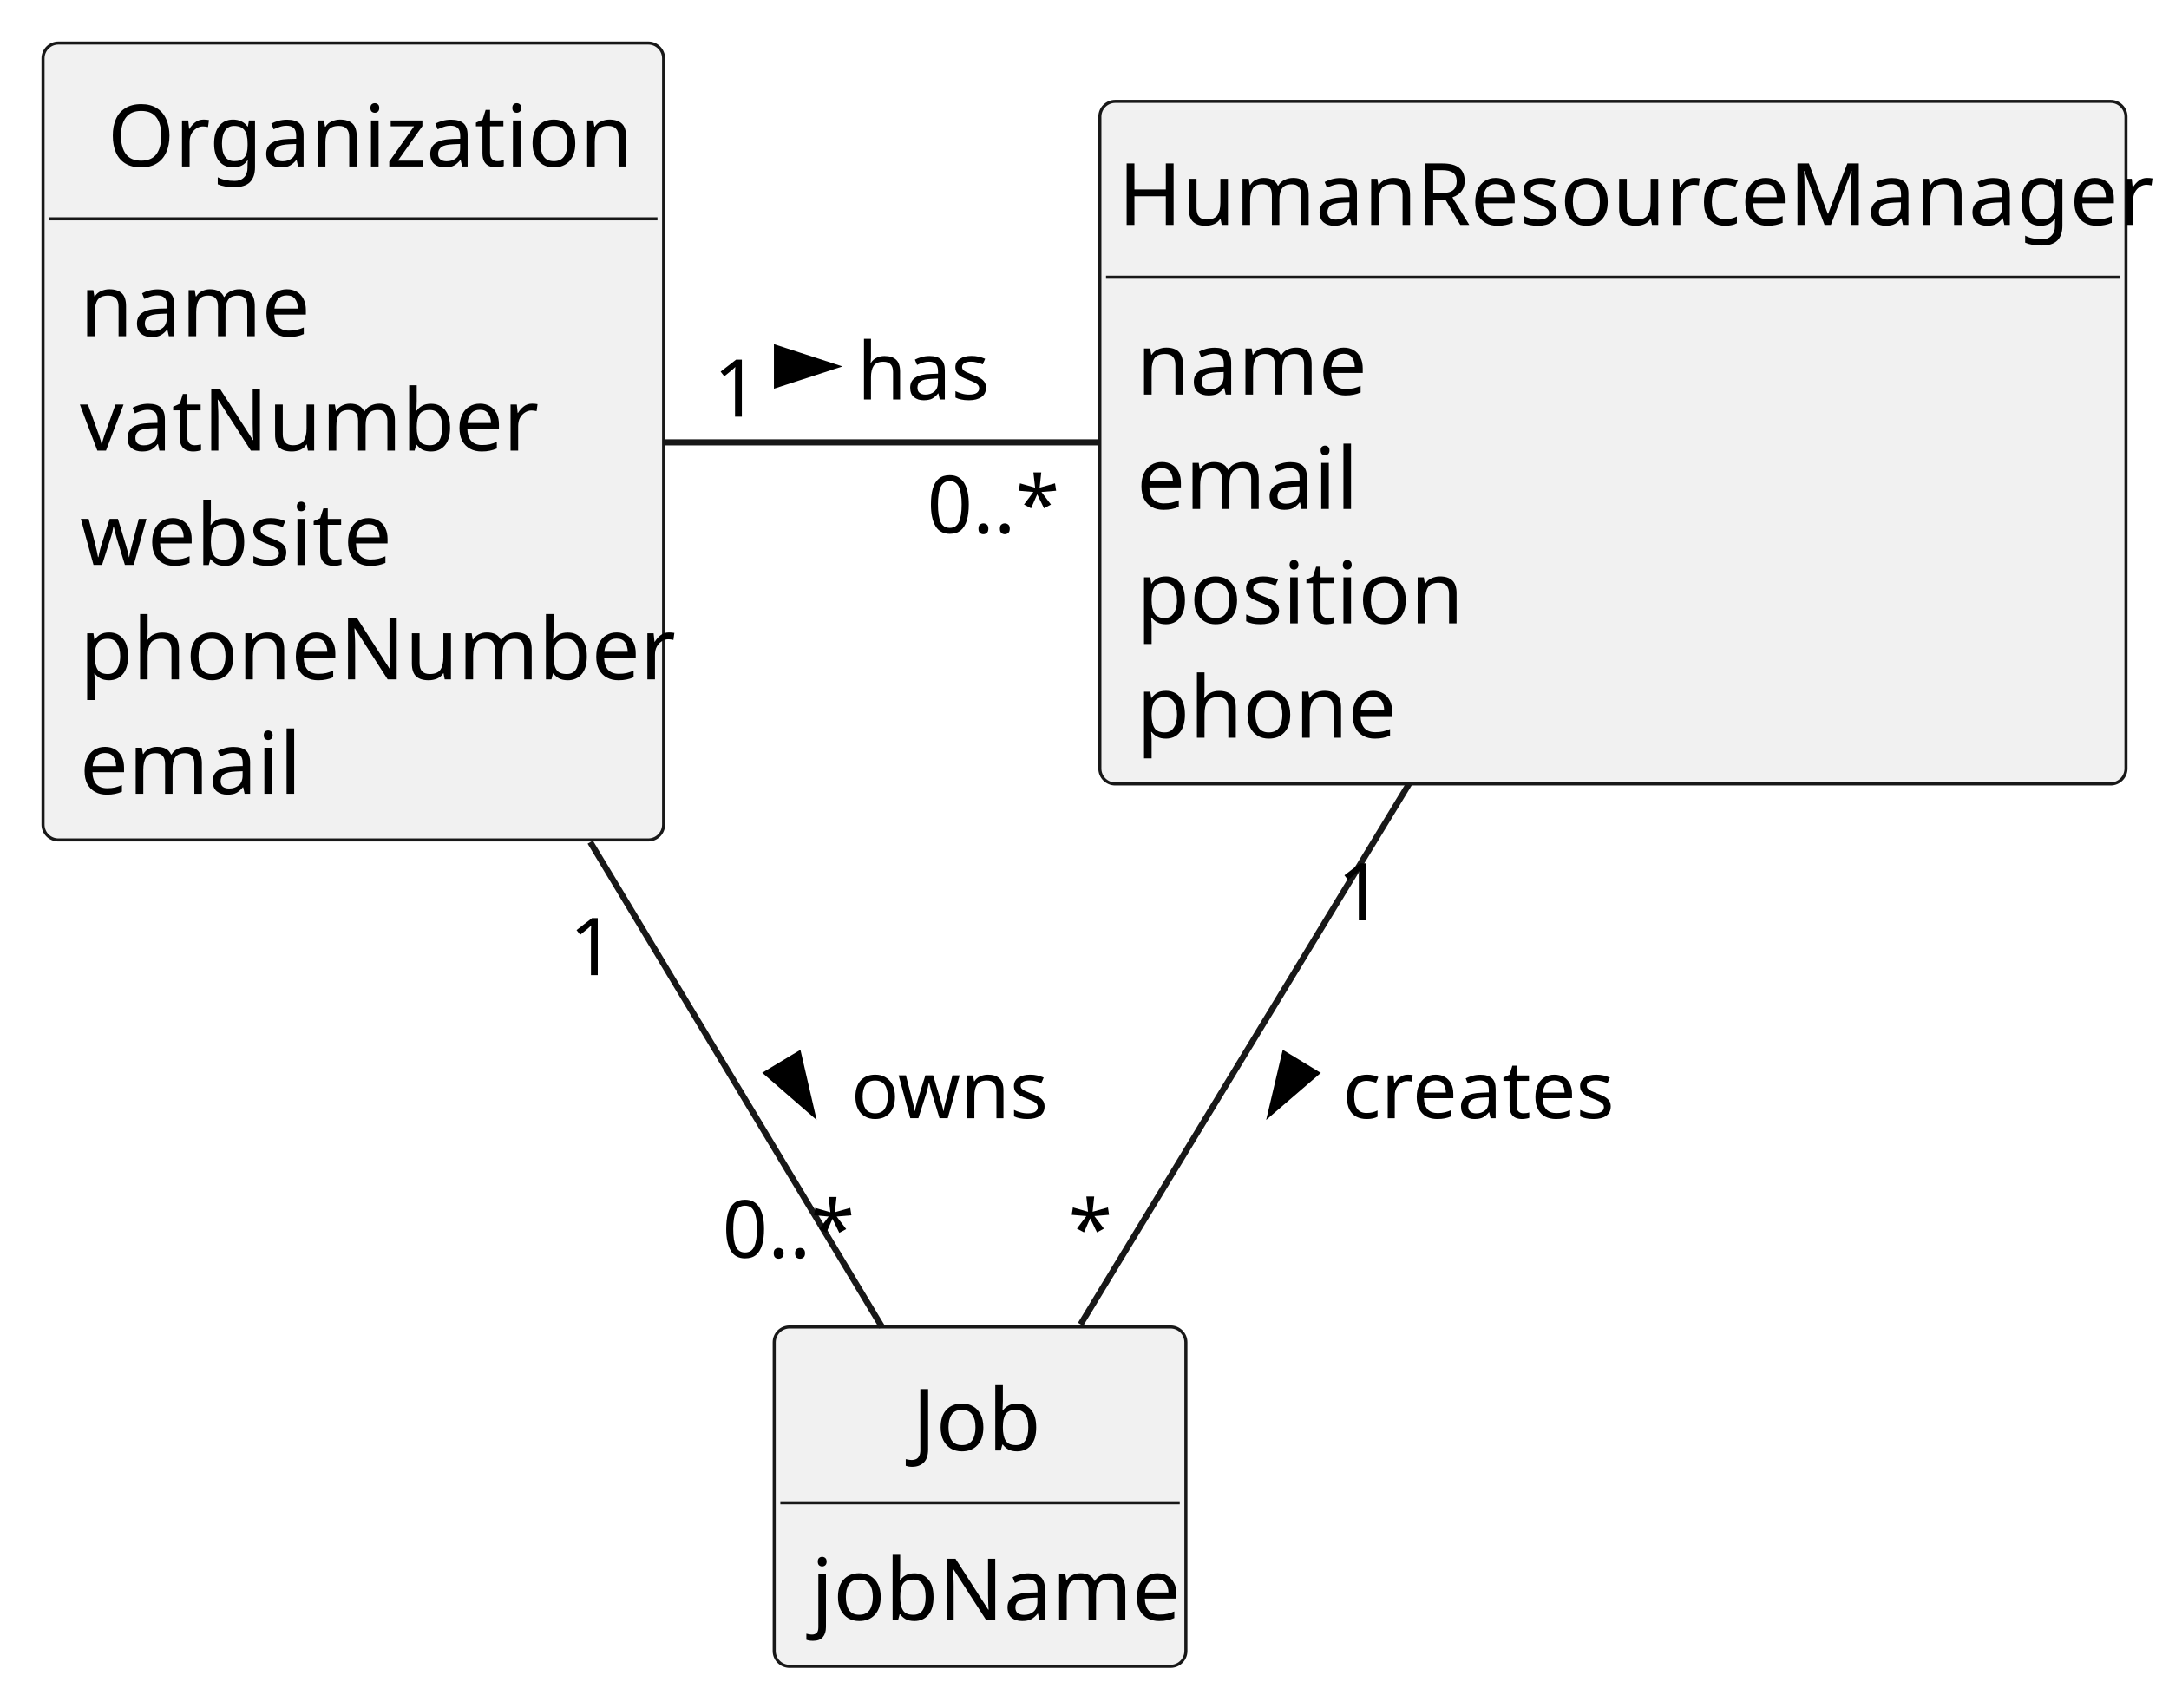
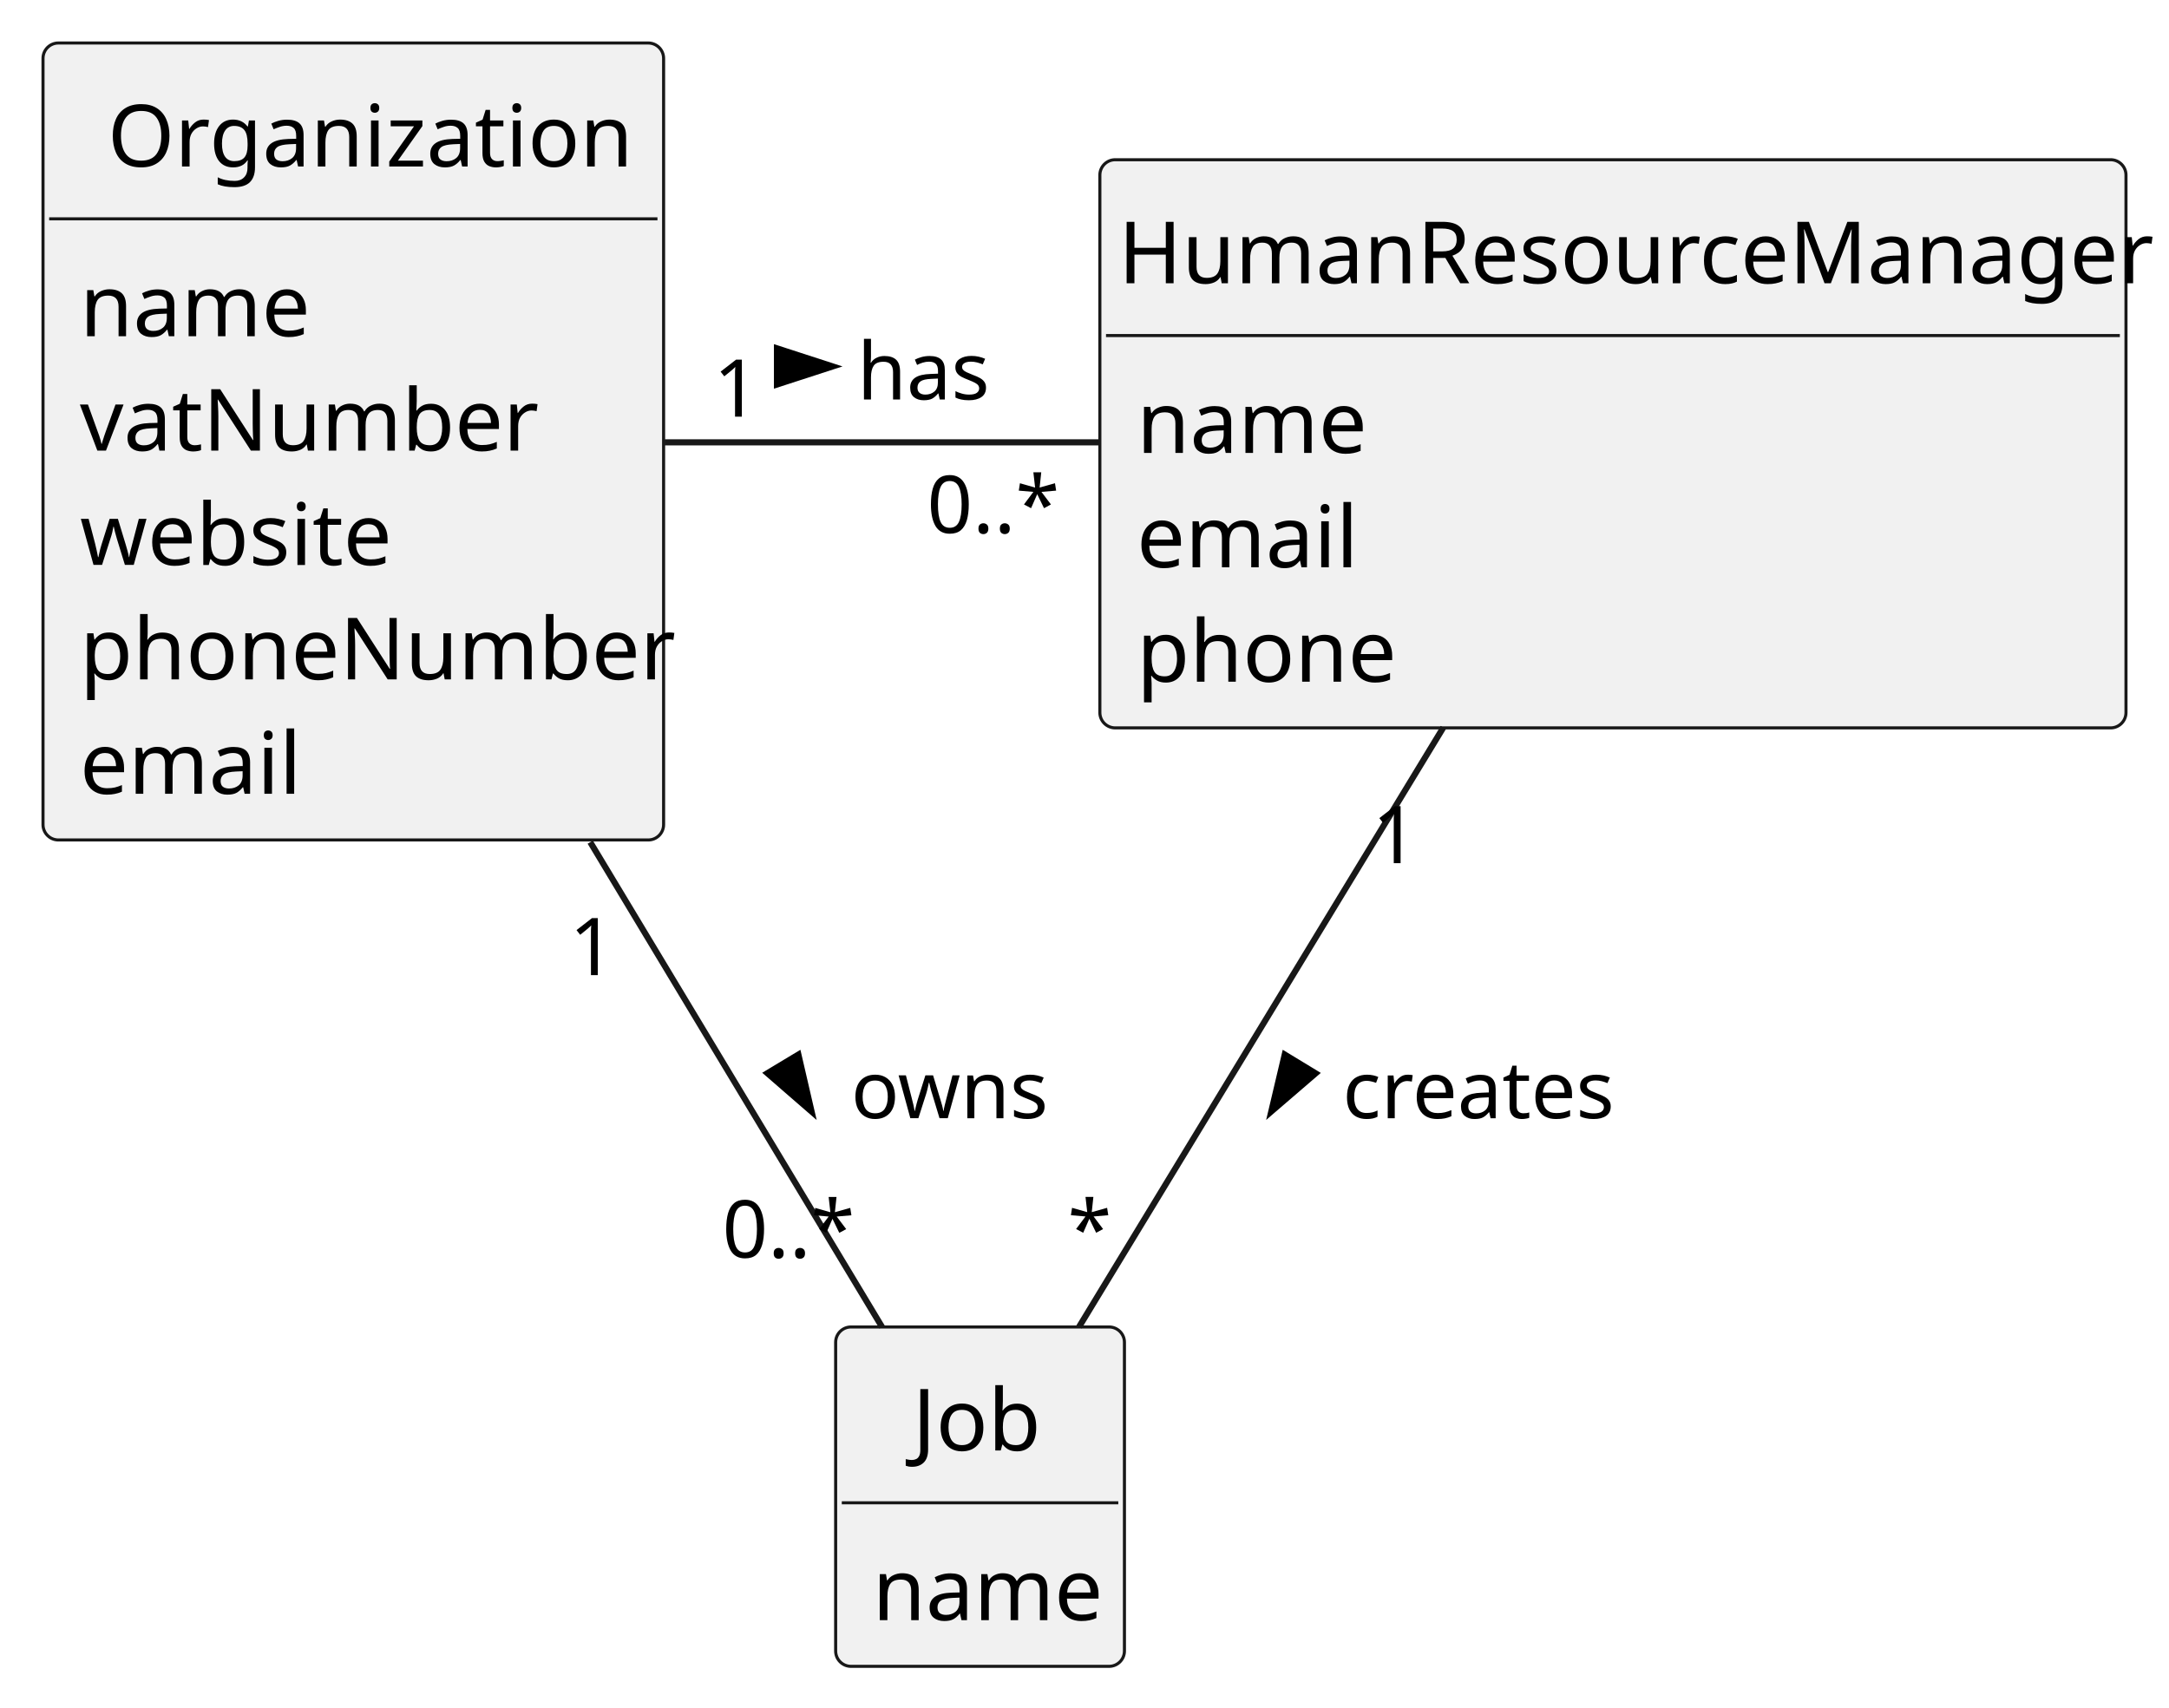
<svg xmlns="http://www.w3.org/2000/svg" contentStyleType="text/css" height="278px" preserveAspectRatio="none" style="width:353px;height:278px;background:#FFFFFF;" version="1.1" viewBox="0 0 353 278" width="353px" zoomAndPan="magnify">
  <defs />
  <g>
    <g id="elem_Organization">
-       <rect codeLine="18" fill="#F1F1F1" height="129.727" id="Organization" rx="2.5" ry="2.5" style="stroke:#181818;stroke-width:0.5;" width="101" x="7" y="7" />
+       <rect codeLine="15" fill="#F1F1F1" height="129.727" id="Organization" rx="2.5" ry="2.5" style="stroke:#181818;stroke-width:0.5;" width="101" x="7" y="7" />
      <text fill="#000000" font-family="sans-serif" font-size="14" lengthAdjust="spacing" textLength="80" x="17.5" y="27.107">Organization</text>
      <line style="stroke:#181818;stroke-width:0.5;" x1="8" x2="107" y1="35.621" y2="35.621" />
      <text fill="#000000" font-family="sans-serif" font-size="14" lengthAdjust="spacing" textLength="35" x="13" y="54.728">name</text>
      <text fill="#000000" font-family="sans-serif" font-size="14" lengthAdjust="spacing" textLength="68" x="13" y="73.35">vatNumber</text>
      <text fill="#000000" font-family="sans-serif" font-size="14" lengthAdjust="spacing" textLength="47" x="13" y="91.971">website</text>
      <text fill="#000000" font-family="sans-serif" font-size="14" lengthAdjust="spacing" textLength="89" x="13" y="110.592">phoneNumber</text>
      <text fill="#000000" font-family="sans-serif" font-size="14" lengthAdjust="spacing" textLength="33" x="13" y="129.213">email</text>
    </g>
    <g id="elem_Job">
-       <rect codeLine="26" fill="#F1F1F1" height="55.242" id="Job" rx="2.5" ry="2.5" style="stroke:#181818;stroke-width:0.5;" width="67" x="126" y="216" />
+       <rect codeLine="23" fill="#F1F1F1" height="55.242" id="Job" rx="2.5" ry="2.5" style="stroke:#181818;stroke-width:0.5;" width="47" x="136" y="216" />
      <text fill="#000000" font-family="sans-serif" font-size="14" lengthAdjust="spacing" textLength="22" x="148.5" y="236.107">Job</text>
-       <line style="stroke:#181818;stroke-width:0.5;" x1="127" x2="192" y1="244.621" y2="244.621" />
-       <text fill="#000000" font-family="sans-serif" font-size="14" lengthAdjust="spacing" textLength="55" x="132" y="263.728">jobName</text>
+       <line style="stroke:#181818;stroke-width:0.5;" x1="137" x2="182" y1="244.621" y2="244.621" />
+       <text fill="#000000" font-family="sans-serif" font-size="14" lengthAdjust="spacing" textLength="35" x="142" y="263.728">name</text>
    </g>
    <g id="elem_HumanResourceManager">
-       <rect codeLine="30" fill="#F1F1F1" height="111.106" id="HumanResourceManager" rx="2.5" ry="2.5" style="stroke:#181818;stroke-width:0.5;" width="167" x="179" y="16.5" />
-       <text fill="#000000" font-family="sans-serif" font-size="14" lengthAdjust="spacing" textLength="161" x="182" y="36.607">HumanResourceManager</text>
-       <line style="stroke:#181818;stroke-width:0.5;" x1="180" x2="345" y1="45.121" y2="45.121" />
-       <text fill="#000000" font-family="sans-serif" font-size="14" lengthAdjust="spacing" textLength="35" x="185" y="64.228">name</text>
-       <text fill="#000000" font-family="sans-serif" font-size="14" lengthAdjust="spacing" textLength="33" x="185" y="82.85">email</text>
-       <text fill="#000000" font-family="sans-serif" font-size="14" lengthAdjust="spacing" textLength="49" x="185" y="101.471">position</text>
-       <text fill="#000000" font-family="sans-serif" font-size="14" lengthAdjust="spacing" textLength="40" x="185" y="120.092">phone</text>
+       <rect codeLine="27" fill="#F1F1F1" height="92.484" id="HumanResourceManager" rx="2.5" ry="2.5" style="stroke:#181818;stroke-width:0.5;" width="167" x="179" y="26" />
+       <text fill="#000000" font-family="sans-serif" font-size="14" lengthAdjust="spacing" textLength="161" x="182" y="46.107">HumanResourceManager</text>
+       <line style="stroke:#181818;stroke-width:0.5;" x1="180" x2="345" y1="54.621" y2="54.621" />
+       <text fill="#000000" font-family="sans-serif" font-size="14" lengthAdjust="spacing" textLength="35" x="185" y="73.728">name</text>
+       <text fill="#000000" font-family="sans-serif" font-size="14" lengthAdjust="spacing" textLength="33" x="185" y="92.35">email</text>
+       <text fill="#000000" font-family="sans-serif" font-size="14" lengthAdjust="spacing" textLength="40" x="185" y="110.971">phone</text>
    </g>
    <g id="link_Organization_HumanResourceManager">
-       <path codeLine="45" d="M108.17,72 C129.52,72 154.93,72 178.91,72 " fill="none" id="Organization-HumanResourceManager" style="stroke:#181818;stroke-width:1.0;" />
+       <path codeLine="33" d="M108.17,72 C129.52,72 154.93,72 178.91,72 " fill="none" id="Organization-HumanResourceManager" style="stroke:#181818;stroke-width:1.0;" />
      <polygon fill="#000000" points="135.5,59.645,126.455,56.707,126.455,62.584,135.5,59.645" style="stroke:#000000;stroke-width:1.0;" />
      <text fill="#000000" font-family="sans-serif" font-size="13" lengthAdjust="spacing" textLength="21" x="139.5" y="65.028">has</text>
      <text fill="#000000" font-family="sans-serif" font-size="13" lengthAdjust="spacing" textLength="7" x="116.126" y="67.821">1</text>
-       <text fill="#000000" font-family="sans-serif" font-size="13" lengthAdjust="spacing" textLength="20" x="150.867" y="86.767">0..*</text>
+       <text fill="#000000" font-family="sans-serif" font-size="13" lengthAdjust="spacing" textLength="20" x="150.867" y="86.751">0..*</text>
    </g>
    <g id="link_Organization_Job">
-       <path codeLine="46" d="M96.06,137.08 C112.54,164.46 130.85,194.89 143.55,216 " fill="none" id="Organization-Job" style="stroke:#181818;stroke-width:1.0;" />
+       <path codeLine="34" d="M96.06,137.08 C112.54,164.46 130.85,194.89 143.55,216 " fill="none" id="Organization-Job" style="stroke:#181818;stroke-width:1.0;" />
      <polygon fill="#000000" points="132.078,180.93,129.933,171.664,124.896,174.695,132.078,180.93" style="stroke:#000000;stroke-width:1.0;" />
      <text fill="#000000" font-family="sans-serif" font-size="13" lengthAdjust="spacing" textLength="30" x="138.5" y="182.028">owns</text>
      <text fill="#000000" font-family="sans-serif" font-size="13" lengthAdjust="spacing" textLength="7" x="92.676" y="158.725">1</text>
      <text fill="#000000" font-family="sans-serif" font-size="13" lengthAdjust="spacing" textLength="20" x="117.549" y="204.709">0..*</text>
    </g>
    <g id="link_HumanResourceManager_Job">
-       <path codeLine="48" d="M229.34,127.56 C211.47,156.98 190.19,191.99 175.86,215.57 " fill="none" id="HumanResourceManager-Job" style="stroke:#181818;stroke-width:1.0;" />
+       <path codeLine="35" d="M234.9,118.42 C215.95,149.61 191.45,189.92 175.61,215.99 " fill="none" id="HumanResourceManager-Job" style="stroke:#181818;stroke-width:1.0;" />
      <polygon fill="#000000" points="206.904,180.918,214.112,174.715,209.089,171.662,206.904,180.918" style="stroke:#000000;stroke-width:1.0;" />
      <text fill="#000000" font-family="sans-serif" font-size="13" lengthAdjust="spacing" textLength="43" x="218.5" y="182.028">creates</text>
-       <text fill="#000000" font-family="sans-serif" font-size="13" lengthAdjust="spacing" textLength="7" x="217.643" y="149.808">1</text>
-       <text fill="#000000" font-family="sans-serif" font-size="13" lengthAdjust="spacing" textLength="5" x="173.892" y="204.635">*</text>
+       <text fill="#000000" font-family="sans-serif" font-size="13" lengthAdjust="spacing" textLength="7" x="223.332" y="140.5">1</text>
+       <text fill="#000000" font-family="sans-serif" font-size="13" lengthAdjust="spacing" textLength="5" x="173.757" y="204.697">*</text>
    </g>
  </g>
</svg>
